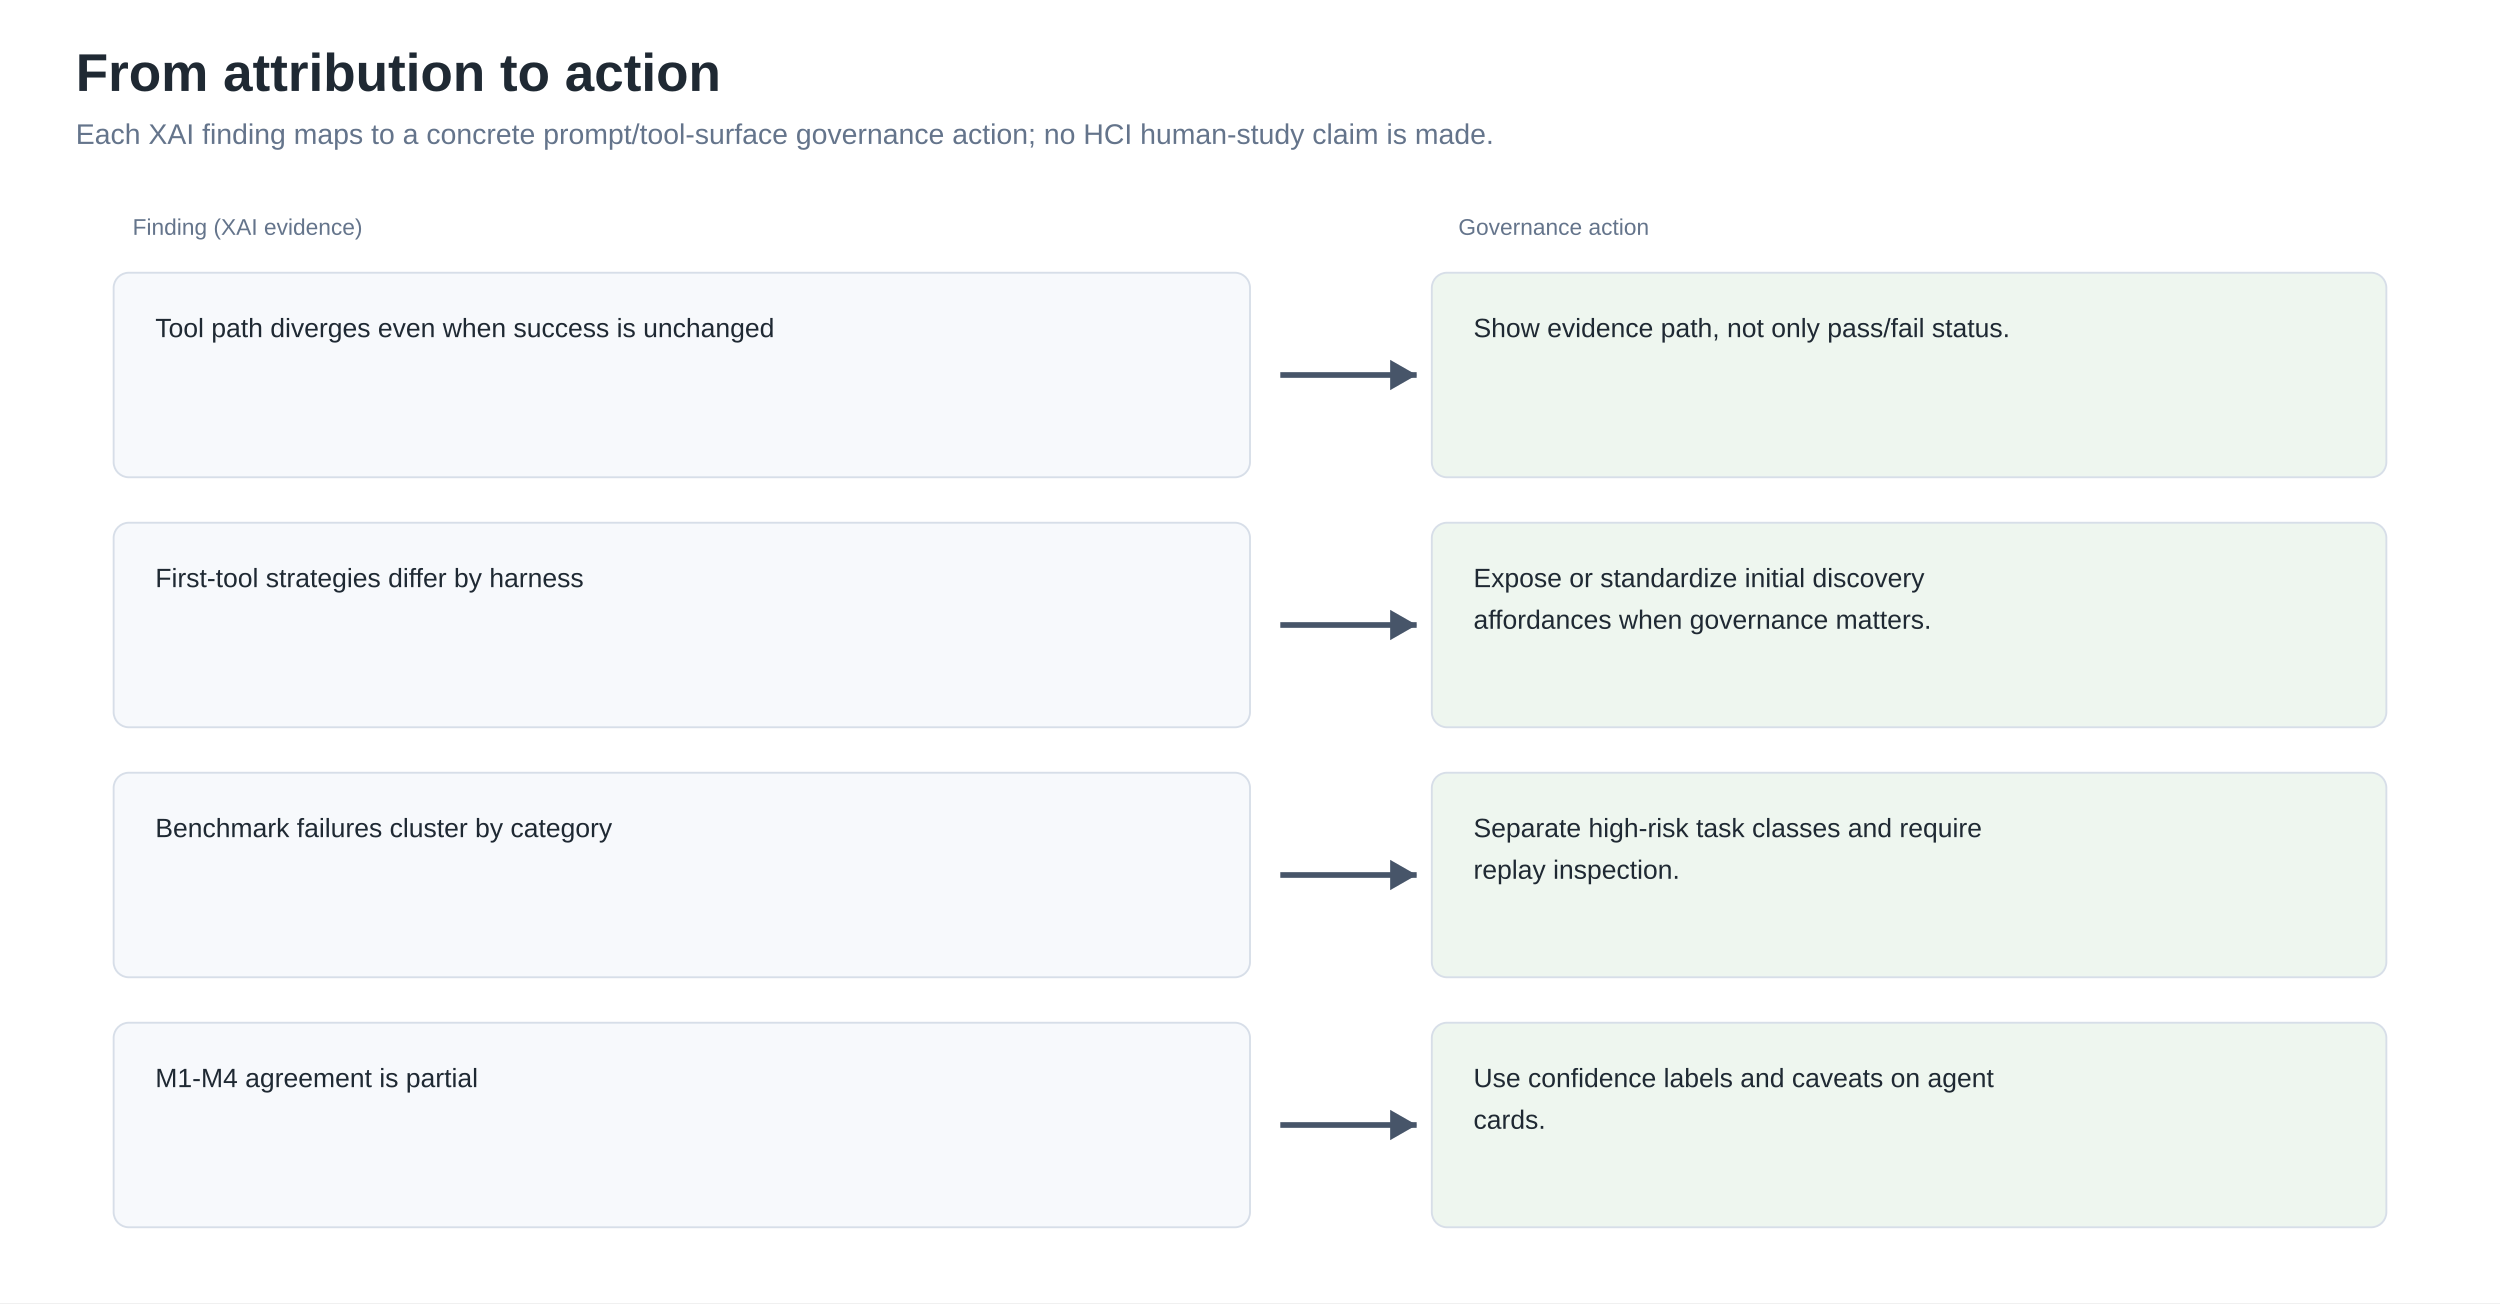
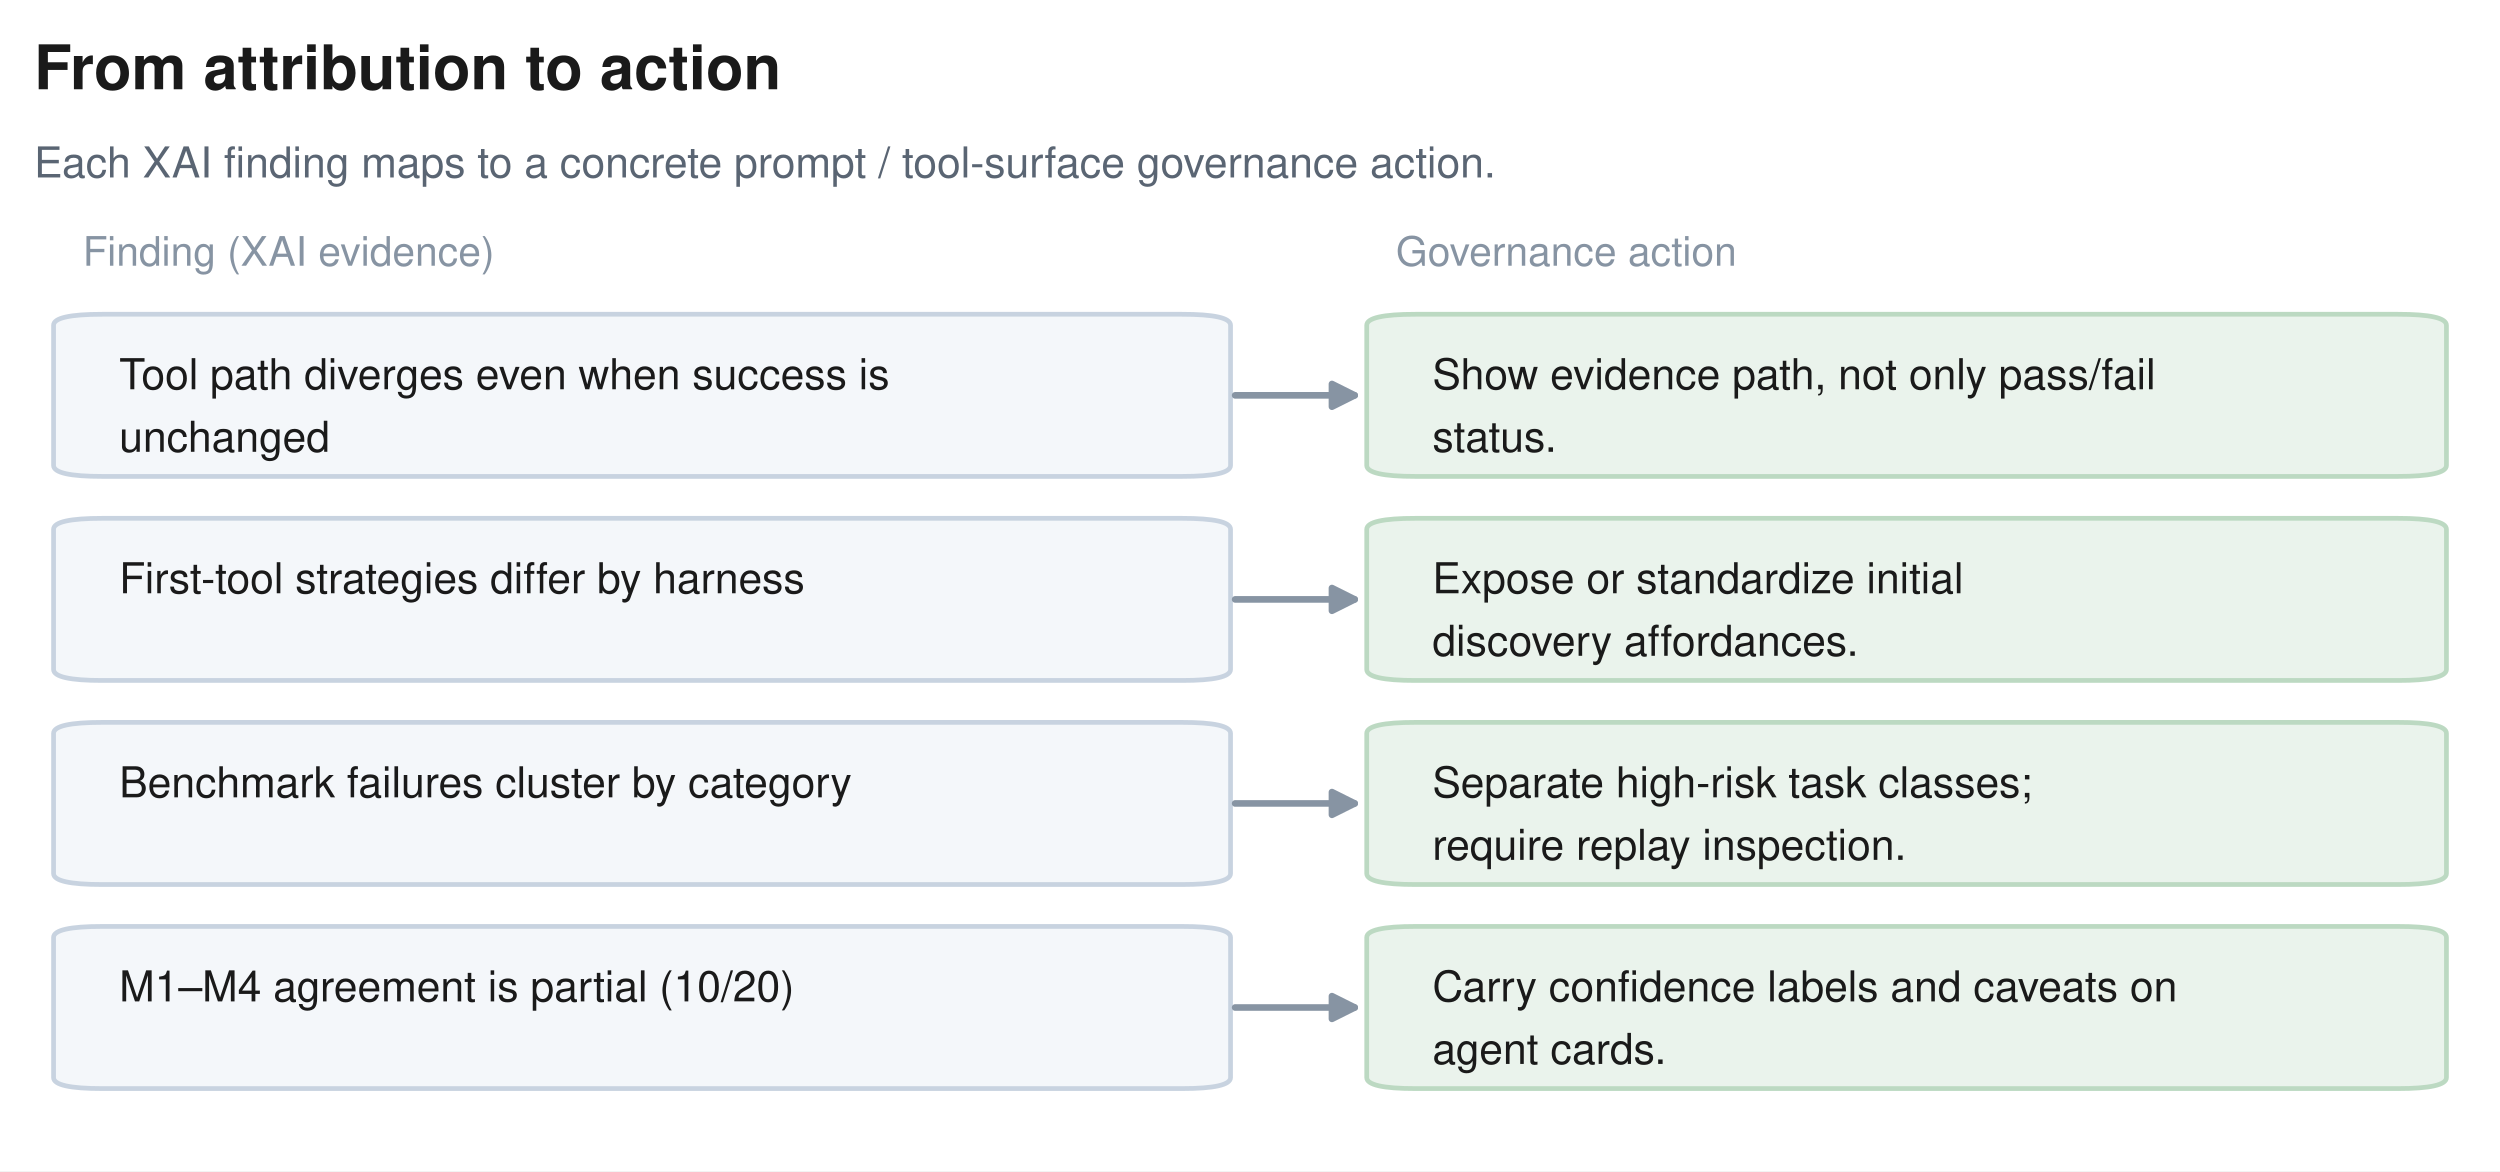
- <svg xmlns="http://www.w3.org/2000/svg" width="1320" height="688" viewBox="0 0 1320 688">
-   <rect width="1320" height="688" fill="#ffffff" />
-   <style>
-   text { font-family: Arial, Helvetica, sans-serif; fill: #1f2933; }
-   .title { font-size: 28px; font-weight: 700; }
-   .subtitle { font-size: 15px; fill: #64748b; }
-   .label { font-size: 14px; }
-   .small { font-size: 12px; fill: #64748b; }
-   .axis { stroke: #d7dee8; stroke-width: 1; }
- </style>
-   <text x="40.0" y="48.0" class="title" text-anchor="start">From attribution to action</text>
-   <text x="40.0" y="76.0" class="subtitle" text-anchor="start">Each XAI finding maps to a concrete prompt/tool-surface governance action; no HCI human-study claim is made.</text>
-   <text x="70.0" y="124.0" class="small" text-anchor="start">Finding (XAI evidence)</text>
-   <text x="770.0" y="124.0" class="small" text-anchor="start">Governance action</text>
-   <rect x="60" y="144" width="600" height="108" fill="#f7f9fc" stroke="#d7dee8" rx="8" />
-   <text x="82.0" y="178.0" class="label" text-anchor="start">Tool path diverges even when success is unchanged</text>
-   <line x1="676" y1="198" x2="748" y2="198" stroke="#475569" stroke-width="3" />
-   <polygon points="748,198 734,190 734,206" fill="#475569" />
-   <rect x="756" y="144" width="504" height="108" fill="#eef6ef" stroke="#d7dee8" rx="8" />
-   <text x="778.0" y="178.0" class="label" text-anchor="start">Show evidence path, not only pass/fail status.</text>
-   <rect x="60" y="276" width="600" height="108" fill="#f7f9fc" stroke="#d7dee8" rx="8" />
-   <text x="82.0" y="310.0" class="label" text-anchor="start">First-tool strategies differ by harness</text>
-   <line x1="676" y1="330" x2="748" y2="330" stroke="#475569" stroke-width="3" />
-   <polygon points="748,330 734,322 734,338" fill="#475569" />
-   <rect x="756" y="276" width="504" height="108" fill="#eef6ef" stroke="#d7dee8" rx="8" />
-   <text x="778.0" y="310.0" class="label" text-anchor="start">Expose or standardize initial discovery</text>
-   <text x="778.0" y="332.0" class="label" text-anchor="start">affordances when governance matters.</text>
-   <rect x="60" y="408" width="600" height="108" fill="#f7f9fc" stroke="#d7dee8" rx="8" />
-   <text x="82.0" y="442.0" class="label" text-anchor="start">Benchmark failures cluster by category</text>
-   <line x1="676" y1="462" x2="748" y2="462" stroke="#475569" stroke-width="3" />
-   <polygon points="748,462 734,454 734,470" fill="#475569" />
-   <rect x="756" y="408" width="504" height="108" fill="#eef6ef" stroke="#d7dee8" rx="8" />
-   <text x="778.0" y="442.0" class="label" text-anchor="start">Separate high-risk task classes and require</text>
-   <text x="778.0" y="464.0" class="label" text-anchor="start">replay inspection.</text>
-   <rect x="60" y="540" width="600" height="108" fill="#f7f9fc" stroke="#d7dee8" rx="8" />
-   <text x="82.0" y="574.0" class="label" text-anchor="start">M1-M4 agreement is partial</text>
-   <line x1="676" y1="594" x2="748" y2="594" stroke="#475569" stroke-width="3" />
-   <polygon points="748,594 734,586 734,602" fill="#475569" />
-   <rect x="756" y="540" width="504" height="108" fill="#eef6ef" stroke="#d7dee8" rx="8" />
-   <text x="778.0" y="574.0" class="label" text-anchor="start">Use confidence labels and caveats on agent</text>
-   <text x="778.0" y="596.0" class="label" text-anchor="start">cards.</text>
+ <svg xmlns="http://www.w3.org/2000/svg" width="527.76pt" height="247.248pt" viewBox="0 0 527.76 247.248" version="1.1">
+   <defs>
+     <style type="text/css">*{stroke-linejoin: round; stroke-linecap: butt}</style>
+   </defs>
+   <g id="figure_1">
+     <g id="patch_1">
+       <path d="M 0 247.248  L 527.76 247.248  L 527.76 0  L 0 0  z " style="fill: #ffffff" />
+     </g>
+     <g id="axes_1">
+       <g id="patch_2">
+         <path d="M 21.574 100.572  L 249.506 100.572  Q 259.773 100.572 259.773 98.244  L 259.773 68.672  Q 259.773 66.343 249.506 66.343  L 21.574 66.343  Q 11.307 66.343 11.307 68.672  L 11.307 98.244  Q 11.307 100.572 21.574 100.572  z " clip-path="url(#p4083819dca)" style="fill: #f4f7fa; stroke: #c8d3e0; stroke-linejoin: miter" />
+       </g>
+       <g id="patch_3">
+         <path d="M 260.743 83.458  Q 274.145 83.458 285.982 83.458  " clip-path="url(#p4083819dca)" style="fill: none; stroke: #8794a3; stroke-width: 1.4; stroke-linecap: round" />
+         <path d="M 281.182 81.058  L 285.982 83.458  L 281.182 85.858  z " clip-path="url(#p4083819dca)" style="fill: #8794a3; stroke: #8794a3; stroke-width: 1.4; stroke-linecap: round" />
+       </g>
+       <g id="patch_4">
+         <path d="M 298.788 100.572  L 506.186 100.572  Q 516.453 100.572 516.453 98.244  L 516.453 68.672  Q 516.453 66.343 506.186 66.343  L 298.788 66.343  Q 288.521 66.343 288.521 68.672  L 288.521 98.244  Q 288.521 100.572 298.788 100.572  z " clip-path="url(#p4083819dca)" style="fill: #eaf3ec; stroke: #bcd9c2; stroke-linejoin: miter" />
+       </g>
+       <g id="patch_5">
+         <path d="M 21.574 143.649  L 249.506 143.649  Q 259.773 143.649 259.773 141.32  L 259.773 111.749  Q 259.773 109.42 249.506 109.42  L 21.574 109.42  Q 11.307 109.42 11.307 111.749  L 11.307 141.32  Q 11.307 143.649 21.574 143.649  z " clip-path="url(#p4083819dca)" style="fill: #f4f7fa; stroke: #c8d3e0; stroke-linejoin: miter" />
+       </g>
+       <g id="patch_6">
+         <path d="M 260.743 126.535  Q 274.145 126.535 285.982 126.535  " clip-path="url(#p4083819dca)" style="fill: none; stroke: #8794a3; stroke-width: 1.4; stroke-linecap: round" />
+         <path d="M 281.182 124.135  L 285.982 126.535  L 281.182 128.935  z " clip-path="url(#p4083819dca)" style="fill: #8794a3; stroke: #8794a3; stroke-width: 1.4; stroke-linecap: round" />
+       </g>
+       <g id="patch_7">
+         <path d="M 298.788 143.649  L 506.186 143.649  Q 516.453 143.649 516.453 141.32  L 516.453 111.749  Q 516.453 109.42 506.186 109.42  L 298.788 109.42  Q 288.521 109.42 288.521 111.749  L 288.521 141.32  Q 288.521 143.649 298.788 143.649  z " clip-path="url(#p4083819dca)" style="fill: #eaf3ec; stroke: #bcd9c2; stroke-linejoin: miter" />
+       </g>
+       <g id="patch_8">
+         <path d="M 21.574 186.726  L 249.506 186.726  Q 259.773 186.726 259.773 184.397  L 259.773 154.826  Q 259.773 152.497 249.506 152.497  L 21.574 152.497  Q 11.307 152.497 11.307 154.826  L 11.307 184.397  Q 11.307 186.726 21.574 186.726  z " clip-path="url(#p4083819dca)" style="fill: #f4f7fa; stroke: #c8d3e0; stroke-linejoin: miter" />
+       </g>
+       <g id="patch_9">
+         <path d="M 260.743 169.611  Q 274.145 169.611 285.982 169.611  " clip-path="url(#p4083819dca)" style="fill: none; stroke: #8794a3; stroke-width: 1.4; stroke-linecap: round" />
+         <path d="M 281.182 167.211  L 285.982 169.611  L 281.182 172.011  z " clip-path="url(#p4083819dca)" style="fill: #8794a3; stroke: #8794a3; stroke-width: 1.4; stroke-linecap: round" />
+       </g>
+       <g id="patch_10">
+         <path d="M 298.788 186.726  L 506.186 186.726  Q 516.453 186.726 516.453 184.397  L 516.453 154.826  Q 516.453 152.497 506.186 152.497  L 298.788 152.497  Q 288.521 152.497 288.521 154.826  L 288.521 184.397  Q 288.521 186.726 298.788 186.726  z " clip-path="url(#p4083819dca)" style="fill: #eaf3ec; stroke: #bcd9c2; stroke-linejoin: miter" />
+       </g>
+       <g id="patch_11">
+         <path d="M 21.574 229.803  L 249.506 229.803  Q 259.773 229.803 259.773 227.474  L 259.773 197.903  Q 259.773 195.574 249.506 195.574  L 21.574 195.574  Q 11.307 195.574 11.307 197.903  L 11.307 227.474  Q 11.307 229.803 21.574 229.803  z " clip-path="url(#p4083819dca)" style="fill: #f4f7fa; stroke: #c8d3e0; stroke-linejoin: miter" />
+       </g>
+       <g id="patch_12">
+         <path d="M 260.743 212.688  Q 274.145 212.688 285.982 212.688  " clip-path="url(#p4083819dca)" style="fill: none; stroke: #8794a3; stroke-width: 1.4; stroke-linecap: round" />
+         <path d="M 281.182 210.288  L 285.982 212.688  L 281.182 215.088  z " clip-path="url(#p4083819dca)" style="fill: #8794a3; stroke: #8794a3; stroke-width: 1.4; stroke-linecap: round" />
+       </g>
+       <g id="patch_13">
+         <path d="M 298.788 229.803  L 506.186 229.803  Q 516.453 229.803 516.453 227.474  L 516.453 197.903  Q 516.453 195.574 506.186 195.574  L 298.788 195.574  Q 288.521 195.574 288.521 197.903  L 288.521 227.474  Q 288.521 229.803 298.788 229.803  z " clip-path="url(#p4083819dca)" style="fill: #eaf3ec; stroke: #bcd9c2; stroke-linejoin: miter" />
+       </g>
+       <g id="text_1">
+         <text style="font-weight: 700; font-size: 13px; font-family: 'Helvetica', 'Arial', 'DejaVu Sans', sans-serif; text-anchor: start; fill: #1a1a1a" x="7.2" y="18.842" transform="rotate(-0 7.2 18.8424)">From attribution to action</text>
+       </g>
+       <g id="text_2">
+         <text style="font-size: 9px; font-family: 'Helvetica', 'Arial', 'DejaVu Sans', sans-serif; text-anchor: start; fill: #5a6573" x="7.2" y="37.47" transform="rotate(-0 7.2 37.47024)">Each XAI finding maps to a concrete prompt / tool-surface governance action.</text>
+       </g>
+       <g id="text_3">
+         <text style="font-size: 8.6px; font-family: 'Helvetica', 'Arial', 'DejaVu Sans', sans-serif; text-anchor: start; fill: #8794a3" x="17.467" y="56.098" transform="rotate(-0 17.4672 56.09808)">Finding (XAI evidence)</text>
+       </g>
+       <g id="text_4">
+         <text style="font-size: 8.6px; font-family: 'Helvetica', 'Arial', 'DejaVu Sans', sans-serif; text-anchor: start; fill: #8794a3" x="294.682" y="56.098" transform="rotate(-0 294.6816 56.09808)">Governance action</text>
+       </g>
+       <g id="text_5">
+         <text style="font-size: 9px; font-family: 'Helvetica', 'Arial', 'DejaVu Sans', sans-serif; text-anchor: start; fill: #1a1a1a" x="25.168" y="82.169" transform="rotate(-0 25.1676 82.16902)">Tool path diverges even when success is</text>
+       </g>
+       <g id="text_6">
+         <text style="font-size: 9px; font-family: 'Helvetica', 'Arial', 'DejaVu Sans', sans-serif; text-anchor: start; fill: #1a1a1a" x="25.168" y="95.372" transform="rotate(-0 25.1676 95.3715)">unchanged</text>
+       </g>
+       <g id="text_7">
+         <text style="font-size: 9px; font-family: 'Helvetica', 'Arial', 'DejaVu Sans', sans-serif; text-anchor: start; fill: #1a1a1a" x="302.382" y="82.169" transform="rotate(-0 302.382 82.16902)">Show evidence path, not only pass/fail</text>
+       </g>
+       <g id="text_8">
+         <text style="font-size: 9px; font-family: 'Helvetica', 'Arial', 'DejaVu Sans', sans-serif; text-anchor: start; fill: #1a1a1a" x="302.382" y="95.372" transform="rotate(-0 302.382 95.3715)">status.</text>
+       </g>
+       <g id="text_9">
+         <text style="font-size: 9px; font-family: 'Helvetica', 'Arial', 'DejaVu Sans', sans-serif; text-anchor: start; fill: #1a1a1a" x="25.168" y="125.246" transform="rotate(-0 25.1676 125.2459)">First-tool strategies differ by harness</text>
+       </g>
+       <g id="text_10">
+         <text style="font-size: 9px; font-family: 'Helvetica', 'Arial', 'DejaVu Sans', sans-serif; text-anchor: start; fill: #1a1a1a" x="302.382" y="125.246" transform="rotate(-0 302.382 125.2459)">Expose or standardize initial</text>
+       </g>
+       <g id="text_11">
+         <text style="font-size: 9px; font-family: 'Helvetica', 'Arial', 'DejaVu Sans', sans-serif; text-anchor: start; fill: #1a1a1a" x="302.382" y="138.448" transform="rotate(-0 302.382 138.4484)">discovery affordances.</text>
+       </g>
+       <g id="text_12">
+         <text style="font-size: 9px; font-family: 'Helvetica', 'Arial', 'DejaVu Sans', sans-serif; text-anchor: start; fill: #1a1a1a" x="25.168" y="168.323" transform="rotate(-0 25.1676 168.3228)">Benchmark failures cluster by category</text>
+       </g>
+       <g id="text_13">
+         <text style="font-size: 9px; font-family: 'Helvetica', 'Arial', 'DejaVu Sans', sans-serif; text-anchor: start; fill: #1a1a1a" x="302.382" y="168.323" transform="rotate(-0 302.382 168.3228)">Separate high-risk task classes;</text>
+       </g>
+       <g id="text_14">
+         <text style="font-size: 9px; font-family: 'Helvetica', 'Arial', 'DejaVu Sans', sans-serif; text-anchor: start; fill: #1a1a1a" x="302.382" y="181.525" transform="rotate(-0 302.382 181.5253)">require replay inspection.</text>
+       </g>
+       <g id="text_15">
+         <text style="font-size: 9px; font-family: 'Helvetica', 'Arial', 'DejaVu Sans', sans-serif; text-anchor: start; fill: #1a1a1a" x="25.168" y="211.4" transform="rotate(-0 25.1676 211.3997)">M1–M4 agreement is partial (10/20)</text>
+       </g>
+       <g id="text_16">
+         <text style="font-size: 9px; font-family: 'Helvetica', 'Arial', 'DejaVu Sans', sans-serif; text-anchor: start; fill: #1a1a1a" x="302.382" y="211.4" transform="rotate(-0 302.382 211.3997)">Carry confidence labels and caveats on</text>
+       </g>
+       <g id="text_17">
+         <text style="font-size: 9px; font-family: 'Helvetica', 'Arial', 'DejaVu Sans', sans-serif; text-anchor: start; fill: #1a1a1a" x="302.382" y="224.602" transform="rotate(-0 302.382 224.6021)">agent cards.</text>
+       </g>
+     </g>
+   </g>
+   <defs>
+     <clipPath id="p4083819dca">
+       <rect x="7.2" y="7.2" width="513.36" height="232.848" />
+     </clipPath>
+   </defs>
</svg>
